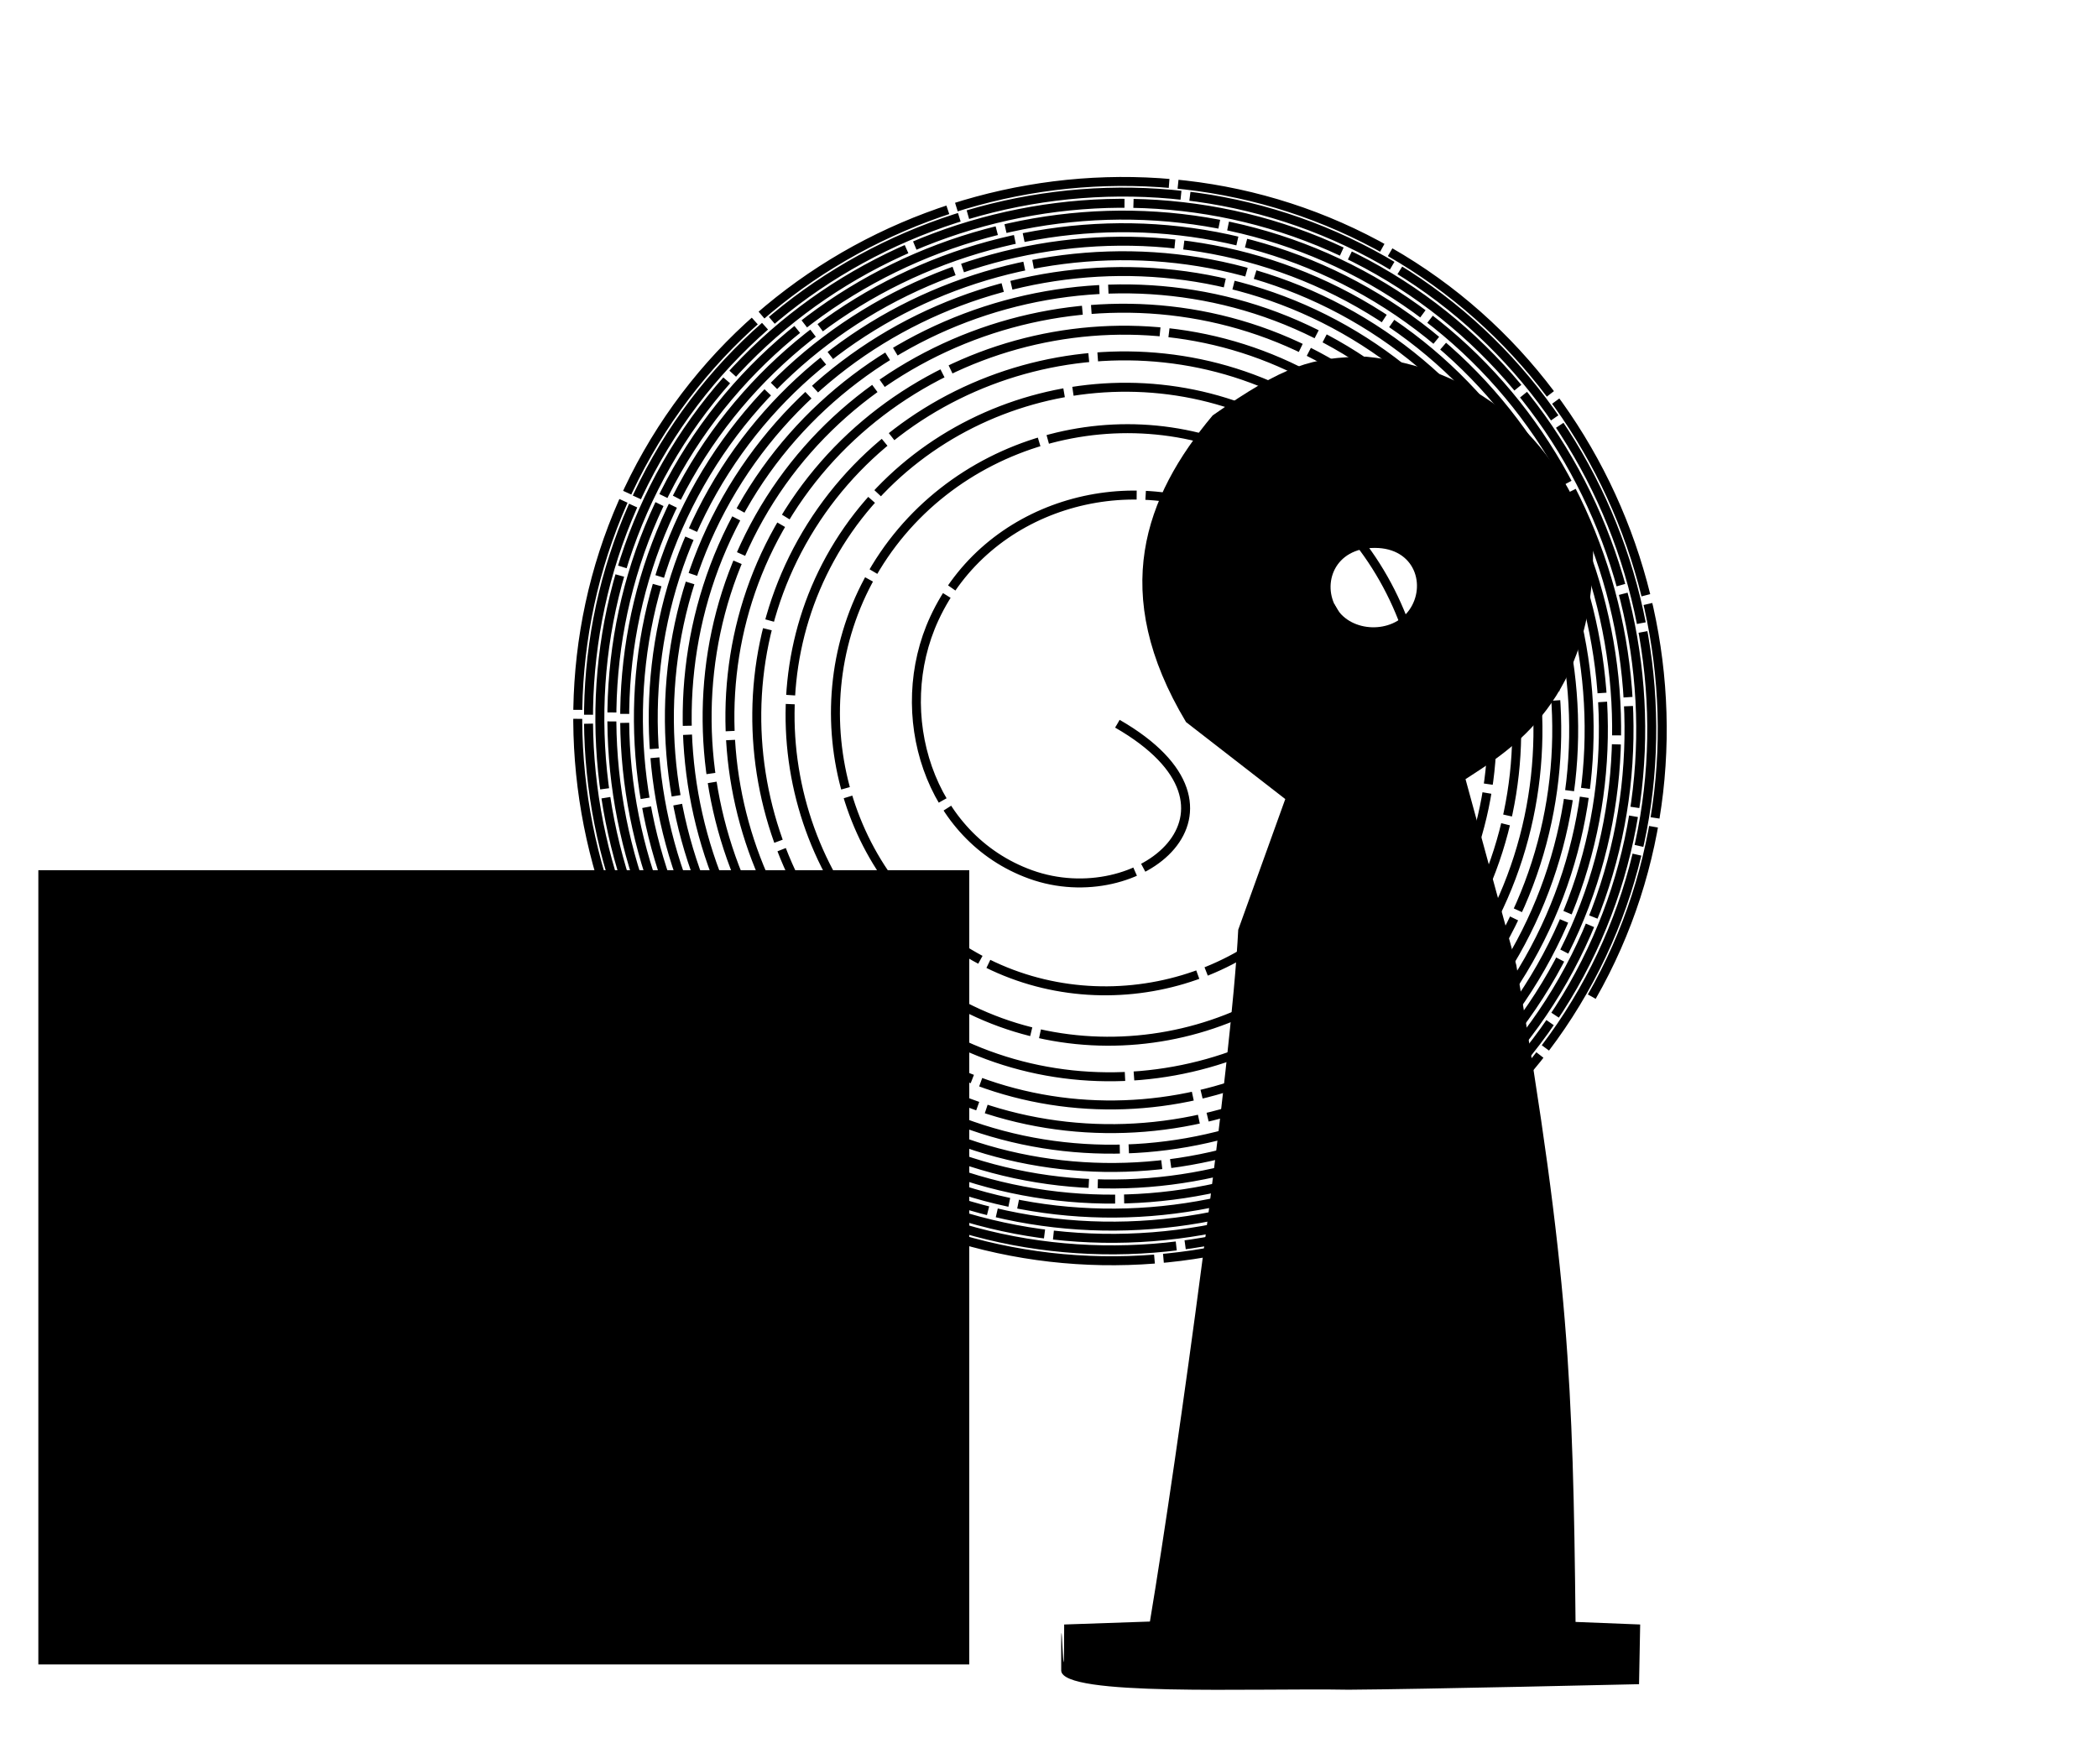
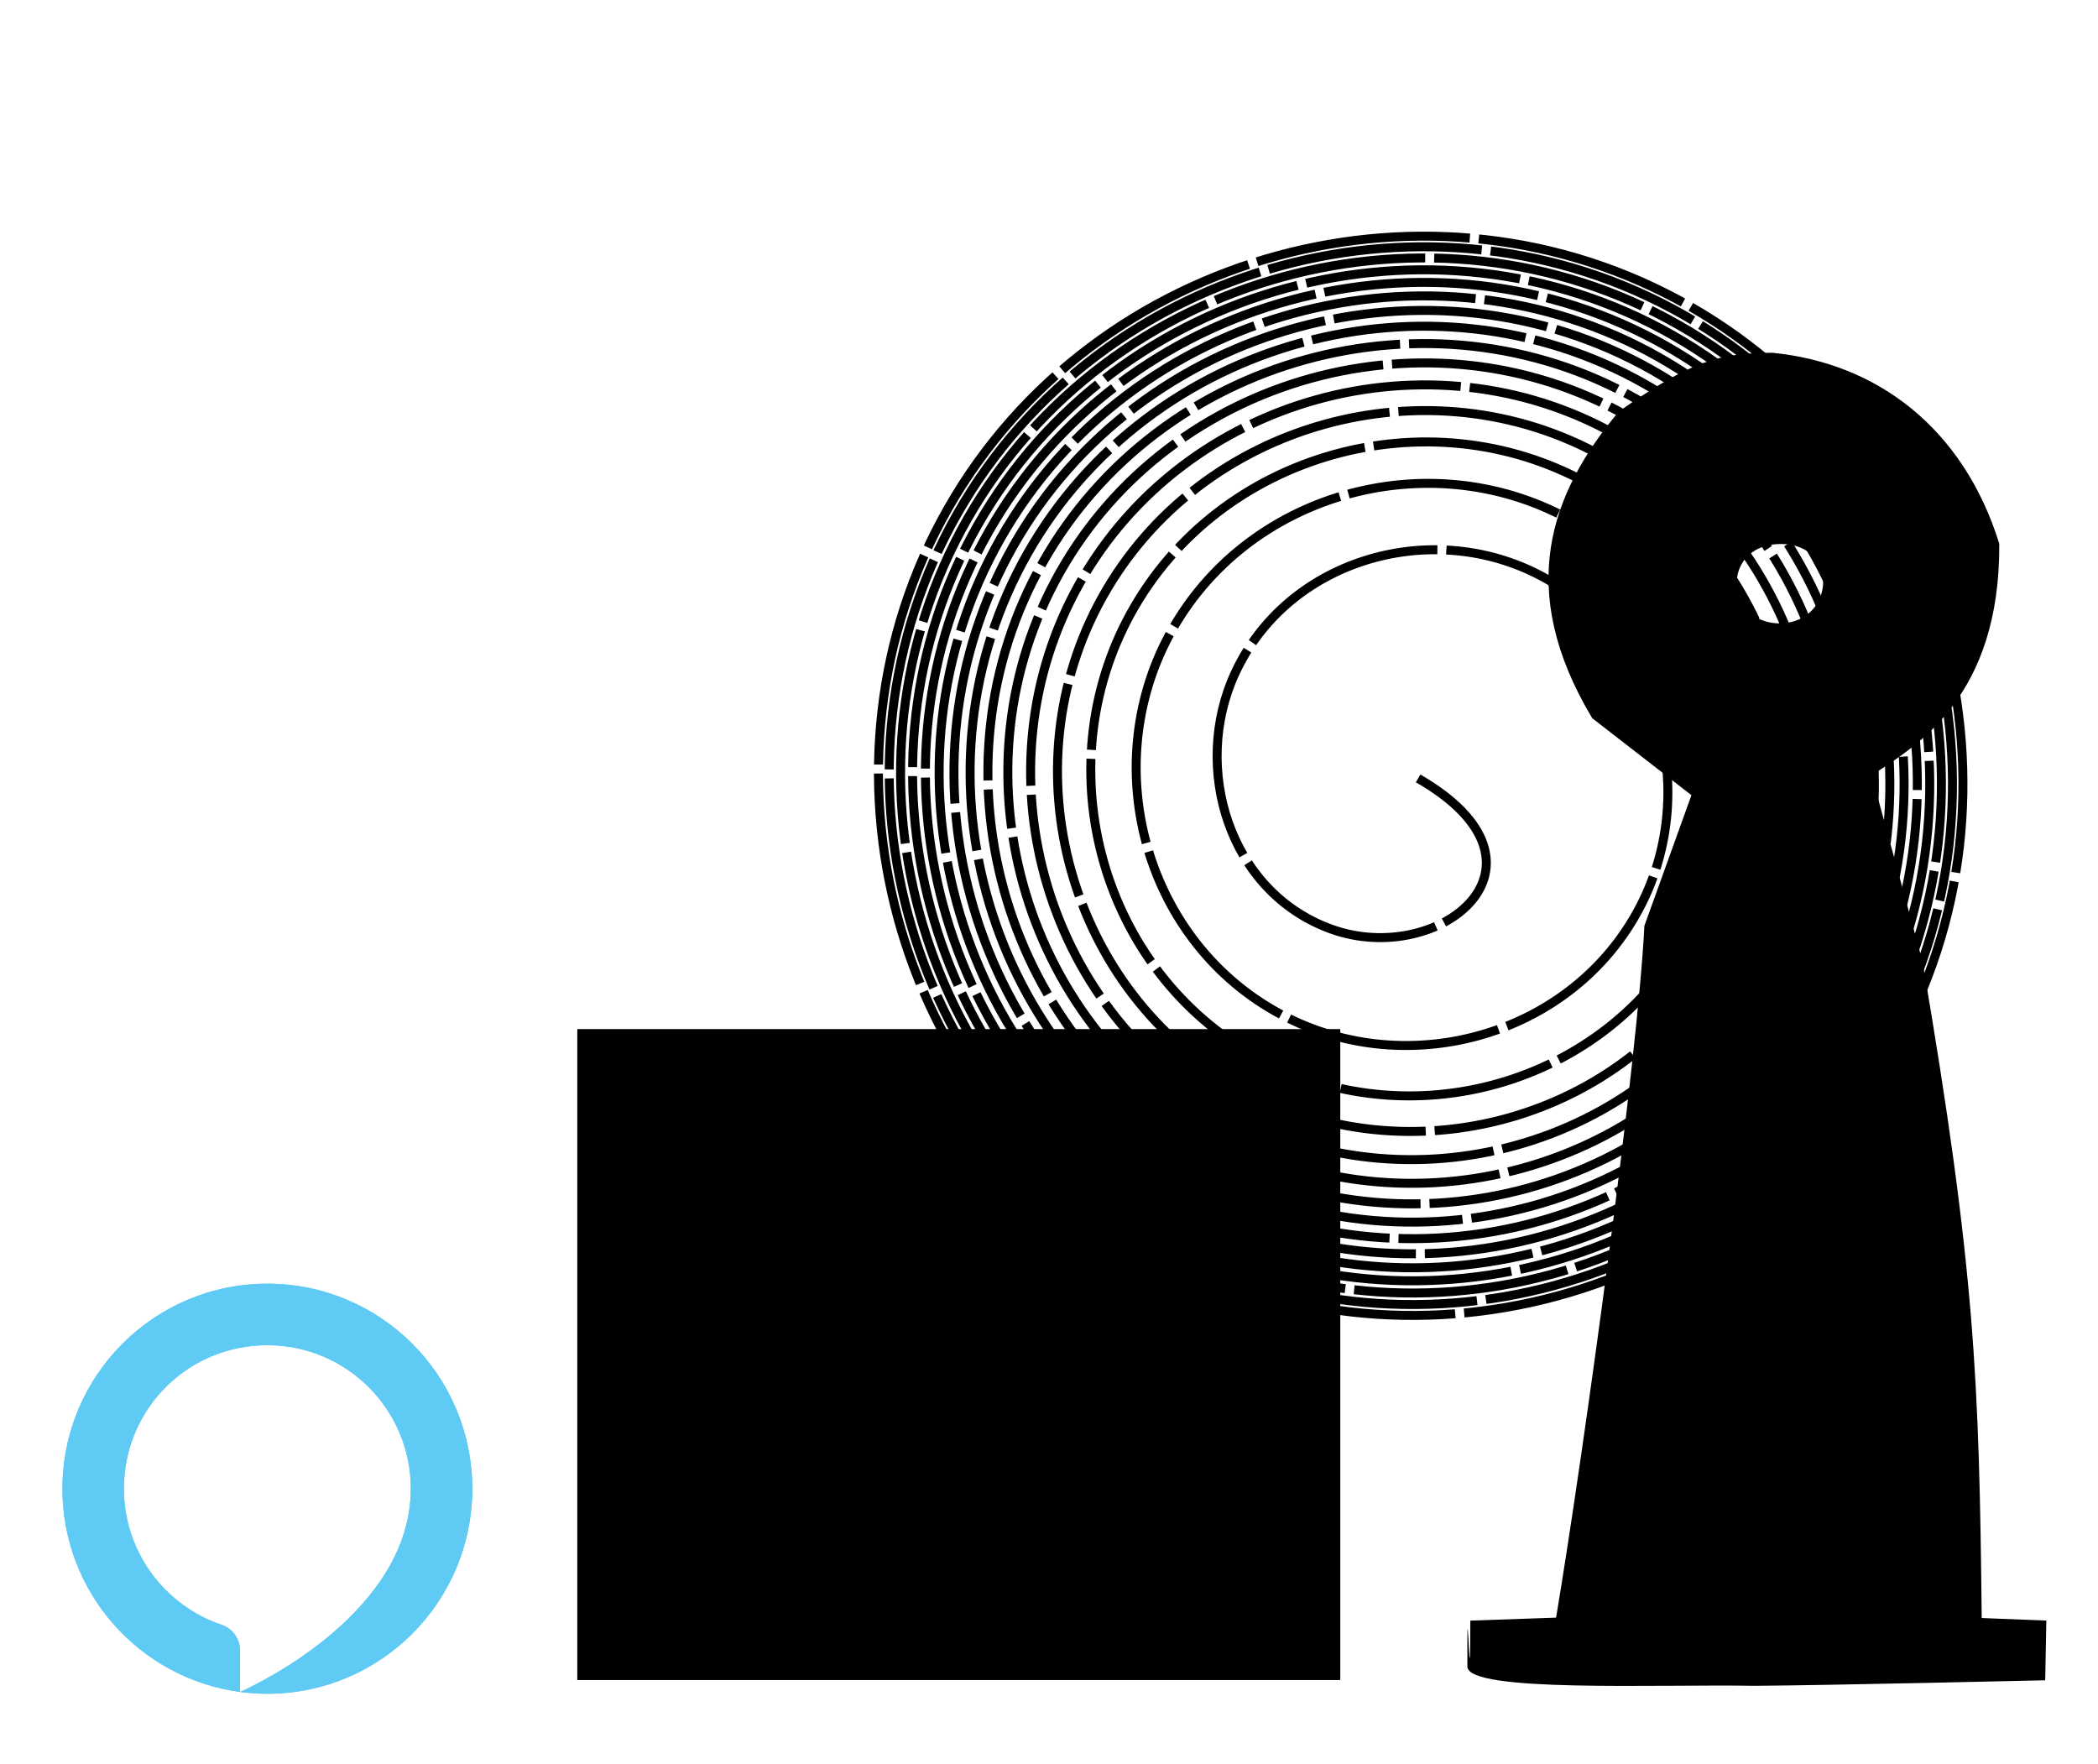
<svg xmlns="http://www.w3.org/2000/svg" width="165.582mm" height="139.192mm" viewBox="0 0 165.582 139.192" version="1.1" id="svg3720">
  <defs id="defs3714">
    <filter id="mask-powermask-path-effect2939_inverse" style="color-interpolation-filters:sRGB" height="100" width="100" x="-50" y="-50">
      <feColorMatrix id="mask-powermask-path-effect2939_primitive1" values="1" type="saturate" result="fbSourceGraphic" />
      <feColorMatrix id="mask-powermask-path-effect2939_primitive2" values="-1 0 0 0 1 0 -1 0 0 1 0 0 -1 0 1 0 0 0 1 0 " in="fbSourceGraphic" />
    </filter>
+     <clipPath id="clipPath22" clipPathUnits="userSpaceOnUse">
+       <path id="path20" d="M 0,0 H 1299 V 1300 H 0 Z" />
+     </clipPath>
+     <clipPath id="clipPath28" clipPathUnits="userSpaceOnUse">
+       <path style="clip-rule:evenodd" id="path26" d="M 649.672,1300 C 290.871,1300 -0.004,1008.98 -0.004,650 -0.004,320.398 245.207,48.129 563.055,5.762 V 136.738 c 0,36.934 -23.282,70.133 -58.274,81.871 -183.39,61.629 -314.582,237.016 -309.754,442.352 5.883,249.992 209.418,446.539 459.336,444.019 249.004,-2.52 450.087,-205.257 450.087,-454.98 0,-5.691 -0.14,-11.355 -0.35,-16.992 -0.05,-1.262 -0.09,-2.528 -0.14,-3.797 -0.24,-5.234 -0.56,-10.461 -0.97,-15.656 -0.13,-1.653 -0.29,-3.301 -0.44,-4.942 -0.32,-3.633 -0.69,-7.226 -1.1,-10.82 -0.46,-4.094 -0.99,-8.145 -1.56,-12.188 -0.25,-1.843 -0.5,-3.691 -0.78,-5.527 C 1043.43,213.121 565.727,6.871 563.109,5.75 591.434,1.98 620.324,0 649.672,0 c 358.808,0 649.678,291.012 649.678,650 0,358.98 -290.87,650 -649.678,650" />
+     </clipPath>
  </defs>
  <g id="layer1" transform="translate(-19.64467,-81.60046)">
    <path style="fill:#000000;stroke-width:0.265" id="path2127" d="" />
    <path style="fill:#000000;stroke-width:0.265" id="path2068" d="" />
    <path style="fill:#000000;stroke-width:0.265" id="path2009" d="" />
-     <path style="fill:none;fill-rule:evenodd;stroke:#000000;stroke-width:2.513;stroke-miterlimit:4;stroke-dasharray:60.321, 2.513;stroke-dashoffset:7.037" id="path7563" d="m 374.286,54.286 c 41.954,24.135 6.063,53.147 -24.287,42.218 -28.695,-10.333 -39.227,-45.212 -26.975,-71.708 14.562,-31.49 53.861,-43.116 84.296,-27.935 33.97,16.944 46.426,59.953 29.207,93.23 C 417.847,126.193 371.754,139.355 336.172,120.54 298.204,100.464 284.42,51.725 304.561,14.175 325.819,-25.455 376.887,-39.798 416.165,-18.514 457.3,3.775 472.151,56.931 449.859,97.761 426.648,140.272 371.595,155.592 329.353,132.393 285.57,108.347 269.815,51.548 293.84,8.008 318.653,-36.96 377.069,-53.121 421.815,-28.336 467.893,-2.813 484.435,57.113 458.945,102.987 432.76,150.111 371.414,167.013 324.48,140.864 276.368,114.057 259.123,51.372 285.893,3.436 313.286,-45.616 377.241,-63.186 426.127,-35.832 c 49.948,27.949 67.829,93.113 39.919,142.904 -28.478,50.805 -94.795,68.983 -145.451,40.545 C 268.97,118.635 250.506,51.213 279.448,-0.271 308.914,-52.685 377.395,-71.424 429.675,-41.998 c 53.174,29.929 72.177,99.429 42.288,152.474 -30.374,53.906 -100.857,73.165 -154.64,42.83 C 262.708,122.502 243.203,51.071 273.967,-3.424 305.185,-58.724 377.534,-78.469 432.718,-47.289 c 55.963,31.619 75.94,104.855 44.36,160.708 -32.007,56.607 -106.105,76.81 -162.606,44.841 C 257.239,125.876 236.817,50.942 269.163,-6.188 301.912,-64.03 377.659,-84.665 435.402,-51.953 493.837,-18.849 514.68,57.689 481.612,116.027 448.162,175.04 370.853,196.086 311.935,162.672 252.358,128.885 231.115,50.825 264.866,-8.66 298.981,-68.787 377.775,-90.223 437.812,-56.144 498.477,-21.708 520.102,57.802 485.701,118.379 450.952,179.57 370.743,201.379 309.637,166.665 247.933,131.611 225.943,50.716 260.963,-10.905 c 35.354,-62.208 116.918,-84.375 179.045,-49.055 62.701,35.646 85.042,117.867 49.429,180.489 -35.933,63.185 -118.797,85.695 -181.904,49.795 -63.659,-36.214 -86.336,-119.708 -50.155,-183.291 36.489,-64.124 120.602,-86.965 184.651,-50.508 64.581,36.759 87.582,121.479 50.855,185.987 -37.025,65.029 -122.34,88.189 -187.298,51.195 -65.47,-37.285 -88.785,-123.186 -51.531,-188.586 37.541,-65.903 124.017,-89.37 189.851,-51.86 66.329,37.792 89.946,124.834 52.185,191.096 -38.039,66.749 -125.638,90.513 -192.32,52.504 -67.161,-38.282 -91.071,-126.428 -52.818,-193.524 38.521,-67.567 127.206,-91.62 194.709,-53.128 67.967,38.757 92.161,127.972 53.433,195.876 -38.989,68.361 -128.727,92.694 -197.025,53.734 -68.749,-39.217 -93.219,-129.47 -54.03,-198.158 39.442,-69.132 130.202,-93.736 199.274,-54.322 69.509,39.664 94.246,130.924 54.611,200.374 -39.882,69.881 -131.636,94.75 -201.458,54.895 -70.248,-40.098 -95.246,-132.338 -55.176,-202.528 40.31,-70.61 133.031,-95.736 203.584,-55.453 70.968,40.52 96.22,133.714 55.726,204.626 -40.727,71.321 -134.389,96.697 -205.654,55.997 C 227.278,144.317 201.779,50.194 242.684,-21.421 283.817,-93.434 378.396,-119.055 450.355,-77.948 522.709,-36.616 548.449,58.414 507.143,130.714" transform="matrix(0.2818106,0,0,0.2818106,2.356768,123.4216)" />
-     <path style="color:#000000;fill:#000000;stroke-width:0.71;-inkscape-stroke:none" d="m 103.4,213.452 c -0.043,-8.51 0.233,4.871 0.233,-3.64 l 6.768,-0.233 c 2.216,-13.257 6.454,-44.189 6.969,-54.599 l 3.713,-10.314 -7.83,-6.075 c -6.105,-10.188 -3.287,-17.772 2.099,-24.203 5.727,-4.007 7.821,-4.594 12.094,-4.639 8.337,0.806 15.119,5.998 17.933,15.072 0.073,12.076 -6.522,15.969 -10.07,18.272 l 4.007,14.672 c 4.163,24.387 4.477,33.072 4.677,51.844 l 5.1,0.202 -0.089,4.712 c 0,0 -17.145,0.399 -22.922,0.436 -7.579,-0.137 -22.595,0.561 -22.683,-1.508 z m 27.464,-83.704 c 1.352,-1.899 0.477,-4.905 -2.72,-4.905 -3.197,0 -4.175,2.845 -3.016,4.761 1.159,1.916 4.384,2.043 5.736,0.144 z" id="path7144" />
-     <rect style="fill:#000000;stroke:#000000;stroke-width:0.728;stroke-dashoffset:5.47;fill-opacity:1" id="rect3206" width="72.743" height="61.955" x="23.035" y="150.644" />
+     <path style="fill:none;fill-rule:evenodd;stroke:#000000;stroke-width:2.513;stroke-miterlimit:4;stroke-dasharray:60.321, 2.513;stroke-dashoffset:7.037" id="path7563" d="m 374.286,54.286 c 41.954,24.135 6.063,53.147 -24.287,42.218 -28.695,-10.333 -39.227,-45.212 -26.975,-71.708 14.562,-31.49 53.861,-43.116 84.296,-27.935 33.97,16.944 46.426,59.953 29.207,93.23 C 417.847,126.193 371.754,139.355 336.172,120.54 298.204,100.464 284.42,51.725 304.561,14.175 325.819,-25.455 376.887,-39.798 416.165,-18.514 457.3,3.775 472.151,56.931 449.859,97.761 426.648,140.272 371.595,155.592 329.353,132.393 285.57,108.347 269.815,51.548 293.84,8.008 318.653,-36.96 377.069,-53.121 421.815,-28.336 467.893,-2.813 484.435,57.113 458.945,102.987 432.76,150.111 371.414,167.013 324.48,140.864 276.368,114.057 259.123,51.372 285.893,3.436 313.286,-45.616 377.241,-63.186 426.127,-35.832 c 49.948,27.949 67.829,93.113 39.919,142.904 -28.478,50.805 -94.795,68.983 -145.451,40.545 C 268.97,118.635 250.506,51.213 279.448,-0.271 308.914,-52.685 377.395,-71.424 429.675,-41.998 c 53.174,29.929 72.177,99.429 42.288,152.474 -30.374,53.906 -100.857,73.165 -154.64,42.83 C 262.708,122.502 243.203,51.071 273.967,-3.424 305.185,-58.724 377.534,-78.469 432.718,-47.289 c 55.963,31.619 75.94,104.855 44.36,160.708 -32.007,56.607 -106.105,76.81 -162.606,44.841 C 257.239,125.876 236.817,50.942 269.163,-6.188 301.912,-64.03 377.659,-84.665 435.402,-51.953 493.837,-18.849 514.68,57.689 481.612,116.027 448.162,175.04 370.853,196.086 311.935,162.672 252.358,128.885 231.115,50.825 264.866,-8.66 298.981,-68.787 377.775,-90.223 437.812,-56.144 498.477,-21.708 520.102,57.802 485.701,118.379 450.952,179.57 370.743,201.379 309.637,166.665 247.933,131.611 225.943,50.716 260.963,-10.905 c 35.354,-62.208 116.918,-84.375 179.045,-49.055 62.701,35.646 85.042,117.867 49.429,180.489 -35.933,63.185 -118.797,85.695 -181.904,49.795 -63.659,-36.214 -86.336,-119.708 -50.155,-183.291 36.489,-64.124 120.602,-86.965 184.651,-50.508 64.581,36.759 87.582,121.479 50.855,185.987 -37.025,65.029 -122.34,88.189 -187.298,51.195 -65.47,-37.285 -88.785,-123.186 -51.531,-188.586 37.541,-65.903 124.017,-89.37 189.851,-51.86 66.329,37.792 89.946,124.834 52.185,191.096 -38.039,66.749 -125.638,90.513 -192.32,52.504 -67.161,-38.282 -91.071,-126.428 -52.818,-193.524 38.521,-67.567 127.206,-91.62 194.709,-53.128 67.967,38.757 92.161,127.972 53.433,195.876 -38.989,68.361 -128.727,92.694 -197.025,53.734 -68.749,-39.217 -93.219,-129.47 -54.03,-198.158 39.442,-69.132 130.202,-93.736 199.274,-54.322 69.509,39.664 94.246,130.924 54.611,200.374 -39.882,69.881 -131.636,94.75 -201.458,54.895 -70.248,-40.098 -95.246,-132.338 -55.176,-202.528 40.31,-70.61 133.031,-95.736 203.584,-55.453 70.968,40.52 96.22,133.714 55.726,204.626 -40.727,71.321 -134.389,96.697 -205.654,55.997 C 227.278,144.317 201.779,50.194 242.684,-21.421 283.817,-93.434 378.396,-119.055 450.355,-77.948 522.709,-36.616 548.449,58.414 507.143,130.714" transform="matrix(0.2818106,0,0,0.2818106,26.09063,127.7369)" />
+     <path style="color:#000000;fill:#000000;stroke-width:0.71;-inkscape-stroke:none" d="m 135.456,213.144 c -0.043,-8.51 0.233,4.871 0.233,-3.64 l 6.768,-0.233 c 2.216,-13.257 6.454,-44.189 6.969,-54.599 l 3.713,-10.314 -7.83,-6.075 c -6.105,-10.188 -3.287,-17.772 2.099,-24.203 5.727,-4.007 7.821,-4.594 12.094,-4.639 8.337,0.806 15.119,5.998 17.933,15.072 0.073,12.076 -6.522,15.969 -10.07,18.272 l 4.007,14.672 c 4.163,24.387 4.477,33.072 4.677,51.844 l 5.1,0.202 -0.089,4.712 c 0,0 -17.145,0.399 -22.922,0.436 -7.579,-0.137 -22.595,0.561 -22.683,-1.508 z m 27.464,-83.704 c 1.352,-1.899 0.477,-4.905 -2.72,-4.905 -3.197,0 -4.175,2.845 -3.016,4.761 1.159,1.916 4.384,2.043 5.736,0.144 z" id="path7144" />
+     <rect style="fill:#000000;fill-opacity:1;stroke:#000000;stroke-width:0.597;stroke-dashoffset:5.47" id="rect3206" width="59.62" height="50.778" x="65.506" y="163.119" />
+     <g transform="matrix(0.2489538,0,0,-0.2489538,24.57176,215.2775)" id="g10">
+       <g transform="scale(0.1)" id="g12">
+         <path id="path14" style="fill:#5fcaf4;fill-opacity:1;fill-rule:evenodd;stroke:none" d="M 649.672,1300 C 290.871,1300 -0.004,1008.98 -0.004,650 -0.004,320.398 245.207,48.129 563.055,5.762 V 136.738 c 0,36.934 -23.282,70.133 -58.274,81.871 -183.39,61.629 -314.582,237.016 -309.754,442.352 5.883,249.992 209.418,446.539 459.336,444.019 249.004,-2.52 450.087,-205.257 450.087,-454.98 0,-5.691 -0.14,-11.355 -0.35,-16.992 -0.05,-1.262 -0.09,-2.528 -0.14,-3.797 -0.24,-5.234 -0.56,-10.461 -0.97,-15.656 -0.13,-1.653 -0.29,-3.301 -0.44,-4.942 -0.32,-3.633 -0.69,-7.226 -1.1,-10.82 -0.46,-4.094 -0.99,-8.145 -1.56,-12.188 -0.25,-1.843 -0.5,-3.691 -0.78,-5.527 C 1043.43,213.121 565.727,6.871 563.109,5.75 591.434,1.98 620.324,0 649.672,0 c 358.808,0 649.678,291.012 649.678,650 0,358.98 -290.87,650 -649.678,650" />
+         <g id="g16">
+           <g clip-path="url(#clipPath22)" id="g18">
+             <g clip-path="url(#clipPath28)" id="g24">
+               <path id="path30" style="fill:#5fcaf4;fill-opacity:1;fill-rule:nonzero;stroke:none" d="M -98.641,-98.641 H 1397.99 V 1398.64 H -98.641 V -98.641" />
+             </g>
+           </g>
+         </g>
+       </g>
+     </g>
  </g>
</svg>
